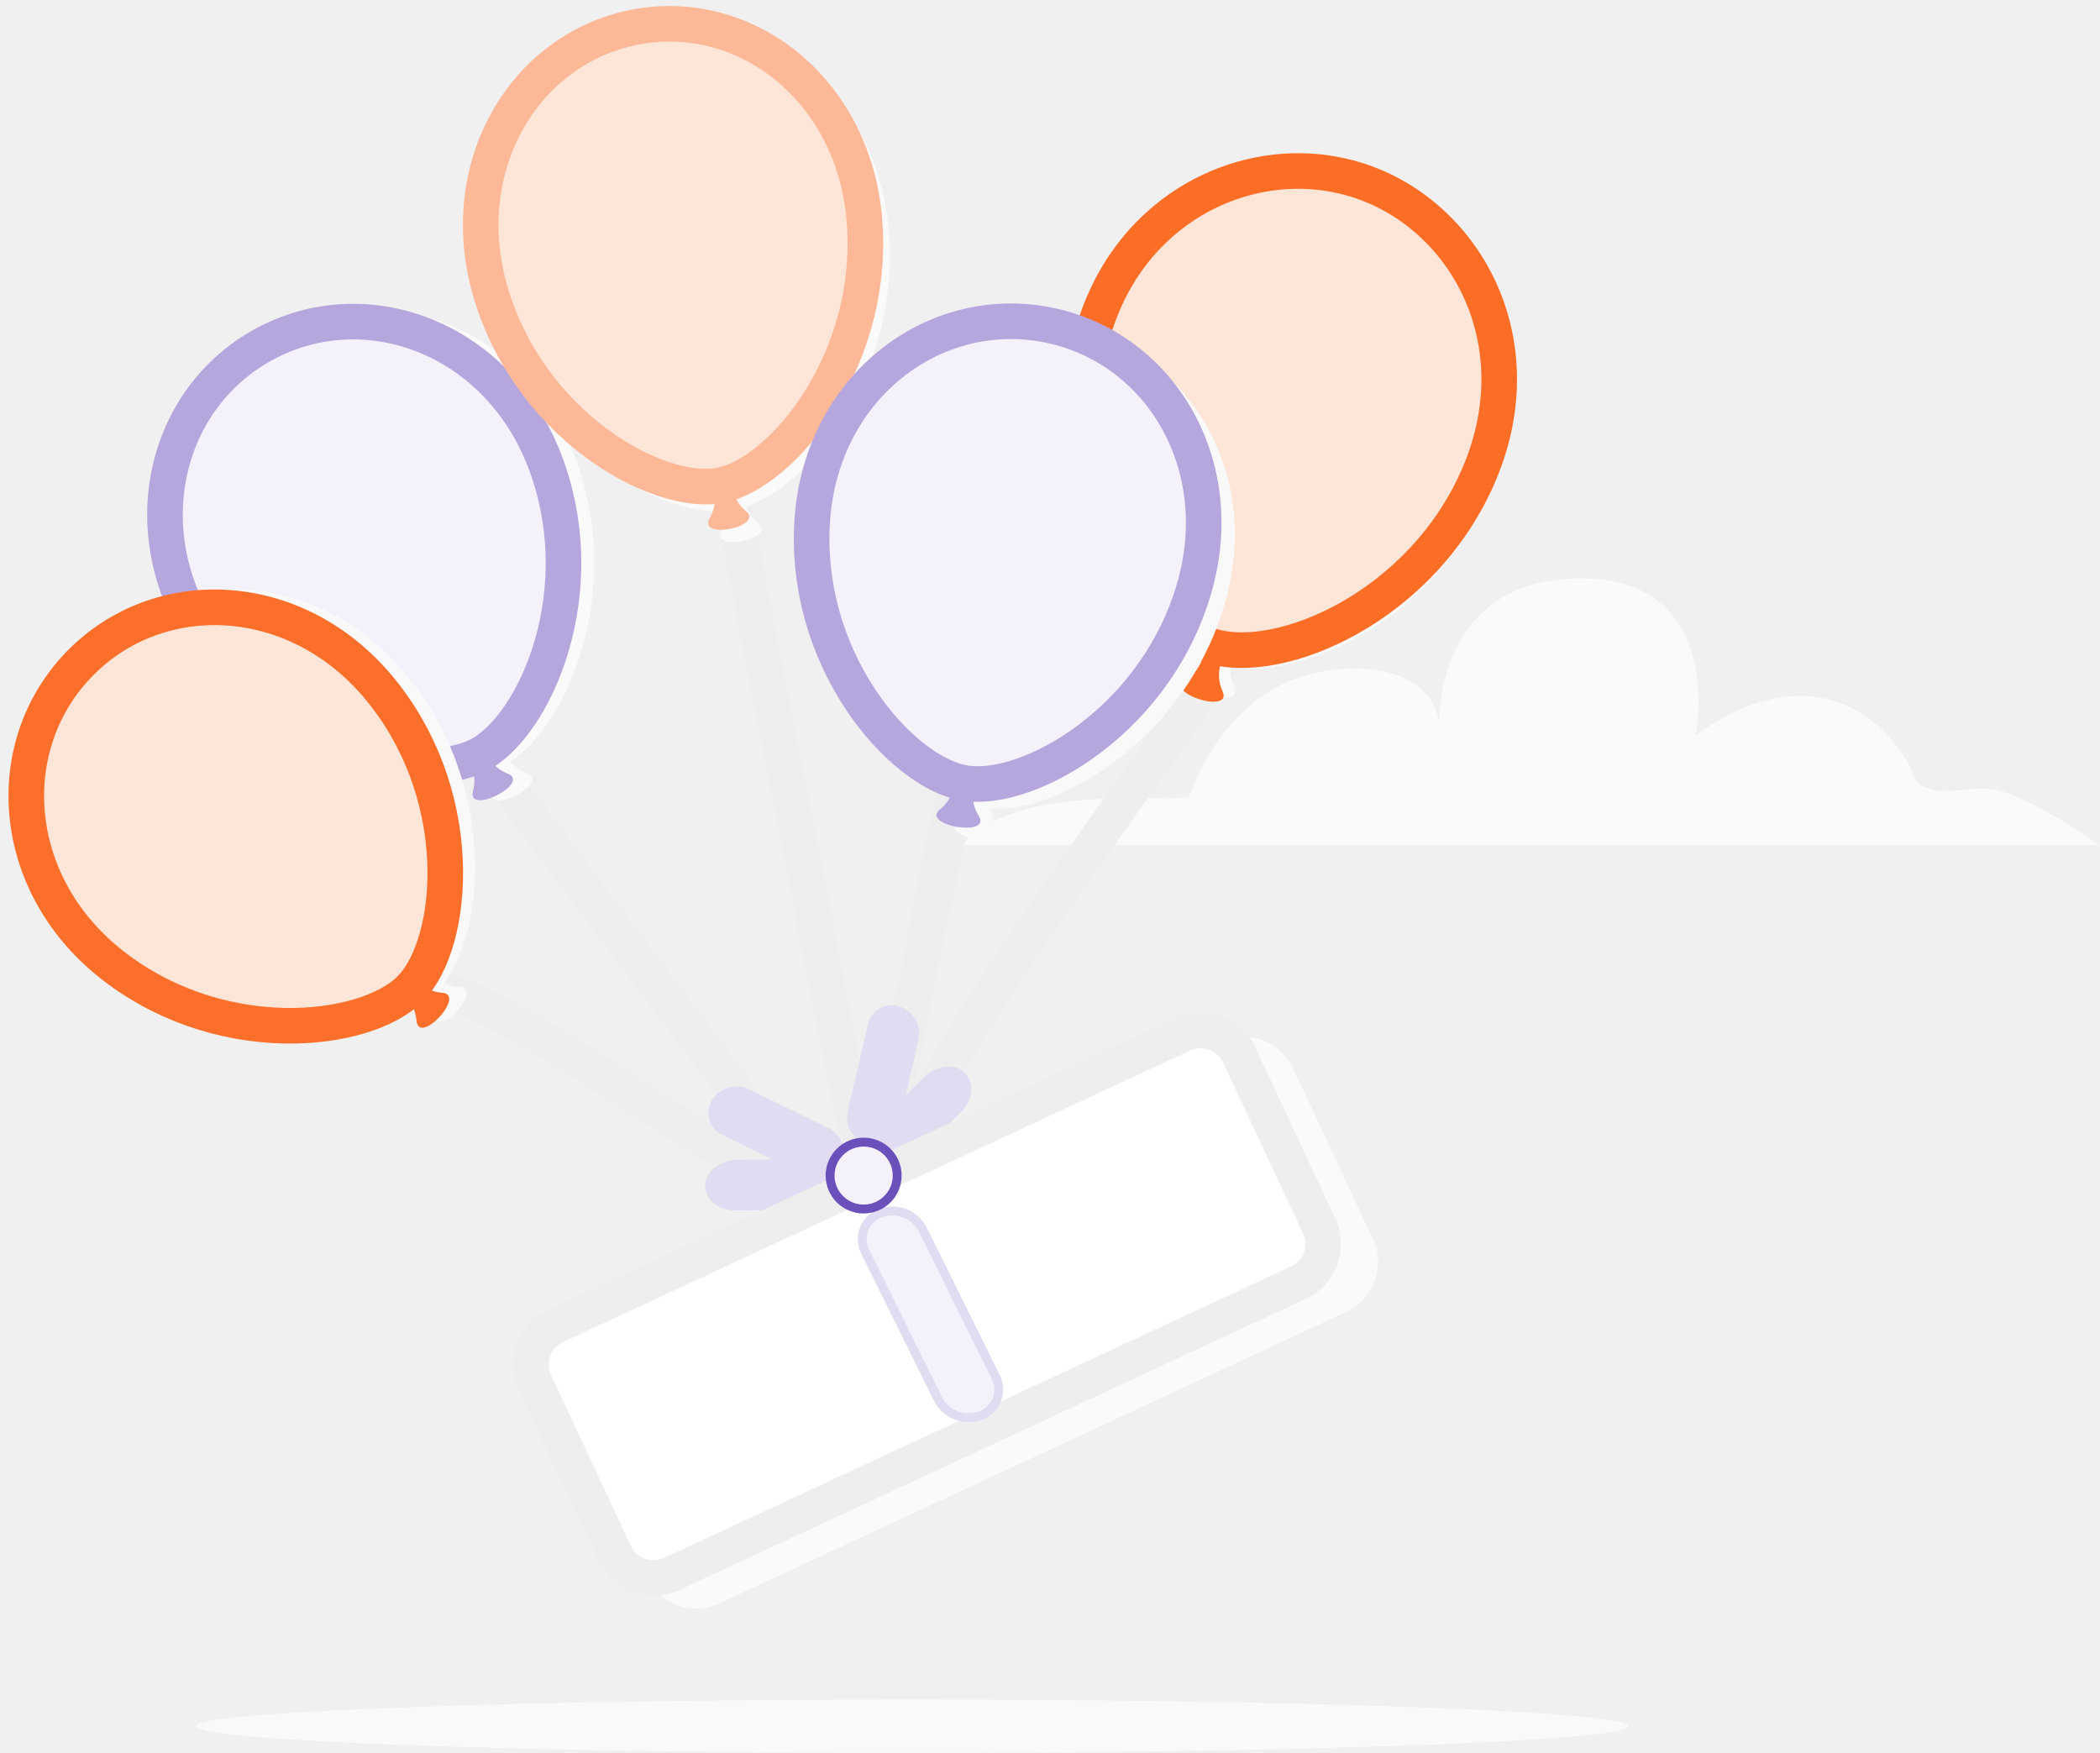
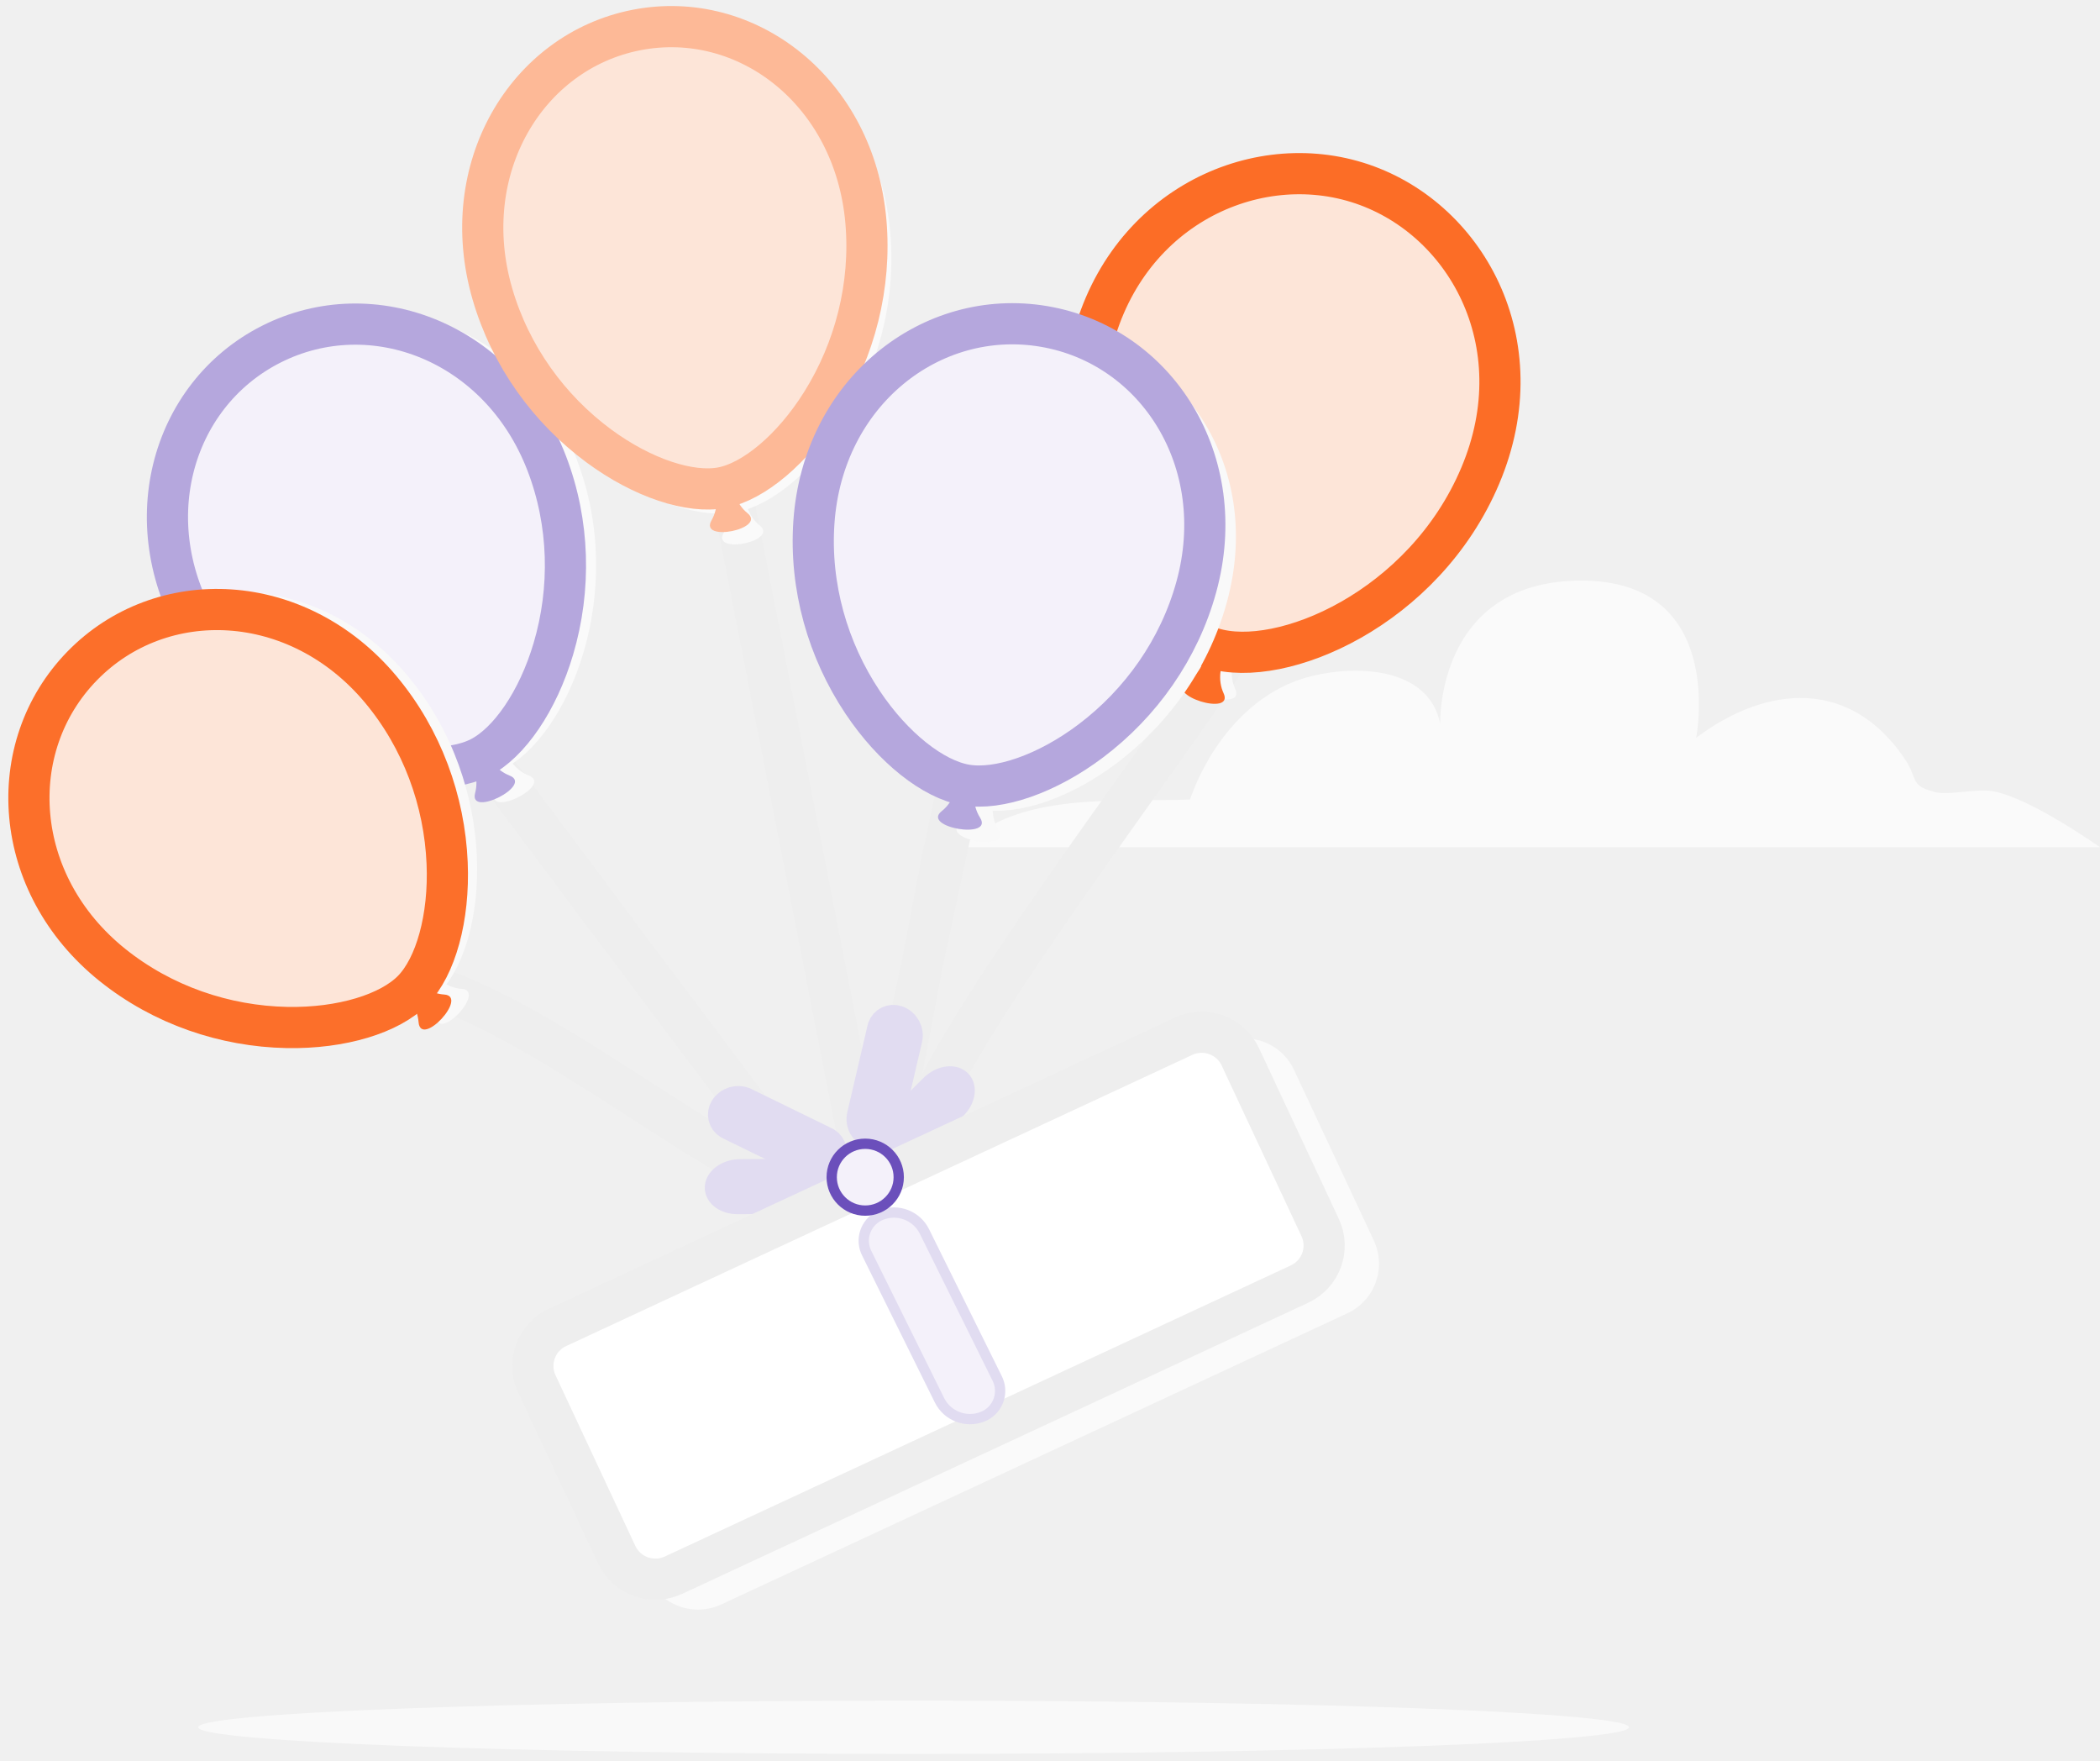
- <svg xmlns="http://www.w3.org/2000/svg" xmlns:xlink="http://www.w3.org/1999/xlink" width="236px" height="197px" viewBox="0 0 236 197" version="1.1">
+ <svg xmlns="http://www.w3.org/2000/svg" xmlns:xlink="http://www.w3.org/1999/xlink" width="204px" height="171px" viewBox="0 0 204 171" version="1.1">
  <defs>
-     <polygon id="path-1" points="0.668 0.083 128.495 0.083 128.495 29.322 0.668 29.322" />
+     <polygon id="path-1" points="0.576 0.071 110.931 0.071 110.931 25.314 0.576 25.314" />
  </defs>
  <g id="Page-1" stroke="none" stroke-width="1" fill="none" fill-rule="evenodd">
-     <g id="1.2.customer.gitlab&gt;manage-purchases-&gt;-cancel-modal--illustration" transform="translate(-623, -208)">
-       <g id="illustrations_no-packages" transform="translate(581, 210)">
-         <path d="M150,93 C156.079,86.685 167.598,87.946 175.599,87.632 C177.839,81.313 182.639,75.316 189.358,73.734 C194.48,72.473 202.48,72.787 203.76,79.105 C203.76,79.105 203.242,63 219.647,63 C236.053,63 232.561,80.684 232.561,80.684 C240.561,74.682 249.838,74.052 255.921,82.895 C257.52,85.106 256.56,86.052 259.119,86.685 C260.4,87.316 263.92,86.369 265.84,86.685 C269.999,87.316 278,93 278,93 L150,93 Z" id="Path" fill="#FAFAFA" fill-rule="nonzero" />
+     <g id="1.2.customer.gitlab&gt;manage-purchases-&gt;-cancel-modal--illustration" transform="translate(-636, -212)">
+       <g id="illustrations_no-packages" transform="translate(600, 214)">
+         <path d="M129.496,80.288 C134.744,74.836 144.689,75.925 151.597,75.654 C153.53,70.198 157.674,65.021 163.475,63.655 C167.896,62.566 174.803,62.838 175.908,68.292 C175.908,68.292 175.46,54.388 189.624,54.388 C203.787,54.388 200.773,69.655 200.773,69.655 C207.678,64.474 215.688,63.93 220.939,71.564 C222.319,73.473 221.491,74.289 223.7,74.836 C224.806,75.381 227.845,74.563 229.502,74.836 C233.093,75.381 240,80.288 240,80.288 L129.496,80.288 Z" id="Path" fill="#FAFAFA" fill-rule="nonzero" />
        <g id="Clipped">
          <mask id="mask-2" fill="white">
            <use xlink:href="#path-1" />
          </mask>
          <g id="Path" />
-           <path d="M1.312,67.503 C7.382,61.348 18.886,62.578 26.877,62.271 C29.114,56.113 33.907,50.267 40.617,48.725 C45.732,47.496 53.721,47.803 54.999,53.96 C54.999,53.96 54.482,38.265 70.865,38.265 C87.249,38.265 83.761,55.498 83.761,55.498 C91.75,49.65 101.015,49.035 107.089,57.654 C108.687,59.809 107.728,60.731 110.283,61.348 C111.562,61.963 115.078,61.04 116.995,61.348 C121.149,61.963 129.139,67.503 129.139,67.503 L1.312,67.503 Z" id="Path" fill="#FAFAFA" fill-rule="nonzero" mask="url(#mask-2)" />
+           <path d="M1.132,58.276 C6.373,52.963 16.304,54.024 23.203,53.76 C25.134,48.443 29.272,43.396 35.065,42.065 C39.481,41.004 46.378,41.268 47.481,46.584 C47.481,46.584 47.035,33.034 61.179,33.034 C75.323,33.034 72.312,47.912 72.312,47.912 C79.208,42.864 87.208,42.333 92.451,49.773 C93.83,51.633 93.002,52.43 95.208,52.963 C96.312,53.493 99.348,52.697 101.003,52.963 C104.589,53.493 111.487,58.276 111.487,58.276 L1.132,58.276 Z" id="Path" fill="#FAFAFA" fill-rule="nonzero" mask="url(#mask-2)" />
        </g>
-         <g id="Group" transform="translate(88, 41)" stroke="#EEEEEE">
-           <path d="M33.688,0 L51.219,89.507 M0,30.412 C9.648,43.746 37.494,80.561 47.438,94" id="Shape" stroke-width="4" />
-           <path d="M98.349,16.546 C98.676,25.085 55.634,76.315 55.905,90.684" id="Path" stroke-width="4" transform="translate(77.12715, 53.61475) rotate(1) translate(-77.12715, -53.61475) " />
-           <path d="M62.562,41.471 C59.492,50.801 54.826,83.019 51.562,92.618 L62.562,41.471 Z M0,67.044 C14.816,70.22 36.886,90.737 51.765,94" id="Shape" stroke-width="4" />
+         <g id="Group" transform="translate(75.97122, 35.39568)" stroke="#EEEEEE">
+           <path d="M29.083,0 L44.218,77.273 M0,26.255 C8.329,37.766 32.369,69.549 40.953,81.151" id="Shape" stroke-width="4" />
+           <path d="M84.905,14.284 C85.188,21.656 48.03,65.883 48.263,78.288" id="Path" stroke-width="4" transform="translate(66.58459, 46.28611) rotate(1) translate(-66.58459, -46.28611) " />
+           <path d="M54.011,35.802 C51.36,43.857 47.332,71.671 44.514,79.958 L54.011,35.802 Z M0,57.88 C12.791,60.622 31.844,78.334 44.689,81.151" id="Shape" stroke-width="4" />
        </g>
-         <g id="Group" transform="translate(86.22046, 61.71157) rotate(-16) translate(-86.22046, -61.71157) translate(62.22046, 32.21157)" fill-rule="nonzero">
-           <path d="M30.402,50.866 C29.899,53.249 30.762,55.004 32.007,55.955 C34.325,57.73 26.229,59.275 27.733,56.771 C28.541,55.428 28.701,53.477 27.359,51.448 C27.282,49.591 29.792,49.112 30.402,50.866" id="Path" fill="#FAFAFA" />
-           <path d="M46.982,23.164 C45.54,6.956 31.735,-1.855 19.251,0.529 C6.766,2.913 -2.838,16.196 1.77,31.799 C6.378,47.402 21.595,55.946 29.504,54.435 C37.411,52.925 48.426,39.372 46.982,23.164 Z" id="Path" fill="#FAFAFA" />
-           <path d="M28.322,50.273 C27.819,52.656 28.682,54.411 29.927,55.362 C32.245,57.137 24.15,58.683 25.653,56.178 C26.461,54.835 26.621,52.884 25.279,50.855 C25.202,48.999 27.713,48.519 28.322,50.273" id="Path" fill="#B5A7DD" />
-           <path d="M43.619,22.716 L43.619,22.716 C42.327,8.201 30.067,-1.081 17.52,1.316 C4.972,3.712 -3.023,16.862 1.103,30.835 C3.155,37.781 7.559,43.734 13.22,47.843 C18.203,51.461 23.643,53.196 27.257,52.505 C30.869,51.815 35.291,48.197 38.597,42.997 C42.352,37.089 44.262,29.93 43.619,22.716 Z" id="Path" stroke="#B5A7DD" stroke-width="4" fill="#F4F1FA" />
+         <g id="Group" transform="translate(74.43493, 53.27618) rotate(-16) translate(-74.43493, -53.27618) translate(53.71551, 27.80855)" fill-rule="nonzero">
+           <path d="M26.246,43.913 C25.812,45.97 26.557,47.485 27.632,48.306 C29.633,49.839 22.644,51.173 23.942,49.011 C24.64,47.852 24.778,46.167 23.619,44.416 C23.553,42.813 25.72,42.399 26.246,43.913" id="Path" fill="#FAFAFA" />
+           <path d="M40.56,19.998 C39.315,6.006 27.397,-1.602 16.62,0.457 C5.841,2.515 -2.45,13.982 1.528,27.452 C5.507,40.922 18.643,48.299 25.471,46.994 C32.297,45.69 41.807,33.99 40.56,19.998 Z" id="Path" fill="#FAFAFA" />
+           <path d="M24.45,43.401 C24.016,45.458 24.762,46.973 25.836,47.794 C27.837,49.327 20.849,50.661 22.147,48.499 C22.844,47.34 22.982,45.655 21.824,43.904 C21.757,42.301 23.925,41.887 24.45,43.401" id="Path" fill="#B5A7DD" />
+           <path d="M37.657,19.611 L37.657,19.611 C36.541,7.08 25.957,-0.933 15.125,1.136 C4.293,3.205 -2.609,14.557 0.953,26.62 C2.724,32.616 6.526,37.756 11.413,41.304 C15.715,44.427 20.412,45.924 23.531,45.328 C26.649,44.733 30.467,41.609 33.321,37.119 C36.563,32.02 38.211,25.839 37.657,19.611 Z" id="Path" stroke="#B5A7DD" stroke-width="4" fill="#F4F1FA" />
        </g>
-         <g id="Group" transform="translate(70.5801, 90.67075) rotate(-18) translate(-70.5801, -90.67075) translate(46.0801, 62.67075)" fill-rule="nonzero">
-           <path d="M37.907,48.003 C38.107,50.478 39.389,51.933 40.794,52.492 C43.416,53.537 36.413,57.444 37.098,54.556 C37.466,53.005 37.071,51.056 35.274,49.474 C34.689,47.685 36.86,46.474 37.907,48.003" id="Path" fill="#F9F9F9" />
-           <path d="M38.233,52.158 C45.357,48.412 51.968,32.231 45.9,17.131 C39.831,2.032 24.082,-2.391 12.835,3.524 C1.588,9.438 -3.751,24.95 5.168,38.55 C14.088,52.151 31.109,55.904 38.233,52.158" id="Path" fill="#F9F9F9" />
-           <path d="M35.838,48.003 C36.037,50.478 37.319,51.933 38.725,52.492 C41.346,53.537 34.343,57.444 35.028,54.556 C35.396,53.005 35.002,51.056 33.205,49.474 C32.619,47.685 34.791,46.474 35.838,48.003" id="Path" fill="#FC6F2A" />
-           <path d="M42.55,17.647 L42.55,17.647 C37.115,4.126 22.708,-1.196 11.406,4.748 C0.103,10.692 -3.736,25.611 4.251,37.791 C8.222,43.846 14.155,48.265 20.755,50.553 C26.566,52.567 32.269,52.645 35.523,50.934 C38.777,49.223 41.959,44.472 43.615,38.53 C45.497,31.781 45.252,24.37 42.55,17.647 L42.55,17.647 Z" id="Path" stroke="#FC6F2A" stroke-width="4" fill="#FDE5D8" />
+         <g id="Group" transform="translate(60.93246, 78.2769) rotate(-18) translate(-60.93246, -78.2769) translate(39.78138, 54.10424)" fill-rule="nonzero">
+           <path d="M32.725,41.442 C32.898,43.578 34.005,44.834 35.218,45.317 C37.481,46.219 31.435,49.592 32.027,47.099 C32.344,45.76 32.004,44.077 30.453,42.712 C29.947,41.167 31.822,40.121 32.725,41.442" id="Path" fill="#F9F9F9" />
+           <path d="M33.007,45.029 C39.157,41.794 44.865,27.825 39.626,14.789 C34.386,1.755 20.79,-2.064 11.08,3.043 C1.371,8.148 -3.238,21.54 4.461,33.281 C12.162,45.023 26.856,48.263 33.007,45.029" id="Path" fill="#F9F9F9" />
+           <path d="M30.939,41.442 C31.111,43.578 32.218,44.834 33.432,45.317 C35.694,46.219 29.649,49.592 30.24,47.099 C30.558,45.76 30.217,44.077 28.666,42.712 C28.161,41.167 30.035,40.121 30.939,41.442" id="Path" fill="#FC6F2A" />
+           <path d="M36.734,15.235 L36.734,15.235 C32.042,3.562 19.604,-1.032 9.847,4.099 C0.089,9.231 -3.226,22.11 3.67,32.626 C7.098,37.853 12.22,41.668 17.918,43.643 C22.934,45.381 27.858,45.449 30.667,43.972 C33.477,42.494 36.224,38.393 37.654,33.263 C39.278,27.437 39.067,21.039 36.734,15.235 L36.734,15.235 Z" id="Path" stroke="#FC6F2A" stroke-width="4" fill="#FDE5D8" />
        </g>
-         <g id="Group" transform="translate(185.1099, 47.09586) rotate(28) translate(-185.1099, -47.09586) translate(160.6099, 16.59586)" fill-rule="nonzero">
-           <path d="M32.185,52.294 C31.683,54.677 32.546,56.432 33.791,57.383 C36.108,59.158 28.013,60.704 29.517,58.2 C30.325,56.856 30.485,54.905 29.143,52.876 C29.066,51.02 31.576,50.54 32.185,52.294" id="Path" fill="#F9F9F9" />
-           <path d="M31.288,55.863 C39.195,54.353 50.21,40.8 48.766,24.593 C47.324,8.385 33.519,-0.427 21.035,1.958 C8.55,4.342 -1.054,17.625 3.554,33.227 C8.162,48.83 23.379,57.374 31.288,55.863" id="Path" fill="#F9F9F9" />
-           <path d="M31.26,53.338 C30.757,55.721 31.621,57.476 32.865,58.427 C35.183,60.202 27.088,61.747 28.592,59.243 C29.4,57.9 29.56,55.949 28.217,53.92 C28.141,52.063 30.651,51.584 31.26,53.338" id="Path" fill="#FC6D26" />
-           <path d="M46.871,23.254 C45.429,7.046 31.624,-1.766 19.14,0.619 C6.655,3.003 -2.949,16.286 1.658,31.888 C6.267,47.491 21.484,56.035 29.393,54.524 C37.3,53.014 48.315,39.461 46.871,23.254 Z" id="Path" stroke="#FC6D26" stroke-width="4" fill="#FDE5D8" />
+         <g id="Group" transform="translate(159.8071, 40.6583) rotate(28) translate(-159.8071, -40.6583) translate(138.656, 14.32736)" fill-rule="nonzero">
+           <path d="M27.786,45.146 C27.352,47.203 28.097,48.718 29.172,49.539 C31.173,51.072 24.184,52.406 25.482,50.244 C26.18,49.085 26.318,47.4 25.159,45.649 C25.093,44.046 27.26,43.632 27.786,45.146" id="Path" fill="#F9F9F9" />
+           <path d="M27.011,48.227 C33.837,46.923 43.347,35.223 42.1,21.231 C40.855,7.239 28.937,-0.369 18.16,1.69 C7.381,3.748 -0.91,15.215 3.068,28.685 C7.047,42.155 20.184,49.532 27.011,48.227" id="Path" fill="#F9F9F9" />
+           <path d="M26.987,46.047 C26.553,48.104 27.299,49.619 28.373,50.44 C30.374,51.973 23.385,53.307 24.684,51.145 C25.381,49.986 25.519,48.301 24.36,46.55 C24.294,44.947 26.461,44.533 26.987,46.047" id="Path" fill="#FC6D26" />
+           <path d="M40.464,20.075 C39.219,6.083 27.301,-1.524 16.524,0.534 C5.745,2.593 -2.546,14.06 1.432,27.529 C5.411,41 18.547,48.376 25.375,47.071 C32.201,45.768 41.711,34.067 40.464,20.075 Z" id="Path" stroke="#FC6D26" stroke-width="4" fill="#FDE5D8" />
        </g>
-         <g id="Group" transform="translate(96, 0)" fill-rule="nonzero">
-           <path d="M29.662,51.703 C29.185,54.089 30.004,55.846 31.184,56.799 C33.381,58.577 25.707,60.124 27.133,57.616 C27.899,56.271 28.05,54.317 26.778,52.286 C26.705,50.426 29.085,49.946 29.662,51.703" id="Path" fill="#FAFAFA" />
-           <path d="M45.873,23.843 C44.446,7.544 30.794,-1.317 18.449,1.081 C6.102,3.479 -3.395,16.836 1.161,32.526 C5.719,48.217 20.767,56.809 28.588,55.29 C36.407,53.771 47.301,40.142 45.873,23.843 Z" id="Path" fill="#FAFAFA" />
-           <path d="M28.289,50.316 C27.812,52.702 28.631,54.46 29.811,55.412 C32.008,57.19 24.334,58.738 25.76,56.23 C26.525,54.885 26.677,52.931 25.405,50.899 C25.332,49.04 27.712,48.559 28.289,50.316" id="Path" fill="#FDB997" />
-           <path d="M43.132,22.579 L43.132,22.579 C41.854,7.979 29.734,-1.352 17.335,1.056 C4.931,3.465 -2.977,16.692 1.105,30.749 C3.135,37.736 7.491,43.724 13.088,47.856 C18.013,51.492 23.389,53.234 26.956,52.541 C30.523,51.849 34.895,48.211 38.164,42.982 C41.878,37.04 43.768,29.838 43.132,22.579 Z" id="Path" stroke="#FDB997" stroke-width="4" fill="#FDE5D8" />
+         <g id="Group" transform="translate(82.8777, 0)" fill-rule="nonzero">
+           <path d="M25.608,44.636 C25.196,46.695 25.903,48.213 26.921,49.035 C28.818,50.57 22.193,51.906 23.424,49.741 C24.085,48.58 24.216,46.893 23.117,45.139 C23.055,43.534 25.109,43.119 25.608,44.636" id="Path" fill="#FAFAFA" />
+           <path d="M39.602,20.584 C38.371,6.513 26.585,-1.137 15.927,0.933 C5.268,3.003 -2.931,14.535 1.002,28.08 C4.937,41.626 17.928,49.044 24.68,47.732 C31.431,46.421 40.835,34.655 39.602,20.584 Z" id="Path" fill="#FAFAFA" />
+           <path d="M24.422,43.439 C24.011,45.498 24.717,47.016 25.736,47.838 C27.633,49.373 21.008,50.709 22.239,48.544 C22.9,47.383 23.031,45.696 21.932,43.942 C21.869,42.337 23.924,41.922 24.422,43.439" id="Path" fill="#FDB997" />
+           <path d="M37.236,19.493 L37.236,19.493 C36.133,6.888 25.669,-1.167 14.966,0.912 C4.257,2.991 -2.57,14.41 0.954,26.546 C2.706,32.578 6.467,37.747 11.299,41.314 C15.551,44.453 20.192,45.958 23.271,45.36 C26.351,44.761 30.125,41.621 32.947,37.107 C36.154,31.977 37.785,25.759 37.236,19.493 Z" id="Path" stroke="#FDB997" stroke-width="4" fill="#FDE5D8" />
        </g>
-         <g id="Group" transform="translate(133, 34)" fill-rule="nonzero">
-           <path d="M21.34,51.714 C20.028,53.78 20.229,55.734 21.07,57.066 C22.636,59.551 14.443,58.162 16.744,56.333 C17.979,55.352 18.816,53.574 18.261,51.193 C18.84,49.419 21.38,49.85 21.34,51.714" id="Path" fill="#F9F9F9" />
-           <path d="M19.238,54.756 C27.241,56.113 42.412,47.229 46.742,31.471 C51.073,15.713 41.123,2.57 28.488,0.428 C15.851,-1.713 2.111,7.414 0.984,23.714 C-0.145,40.016 11.235,53.4 19.238,54.756" id="Path" fill="#F9F9F9" />
-           <path d="M19.253,50.326 C17.941,52.392 18.142,54.346 18.983,55.678 C20.549,58.162 12.356,56.774 14.657,54.944 C15.892,53.964 16.729,52.186 16.174,49.804 C16.753,48.031 19.293,48.461 19.253,50.326" id="Path" fill="#B5A7DD" />
-           <path d="M43.313,29.716 C47.191,15.604 38.866,2.561 26.168,0.408 C13.468,-1.743 1.294,7.824 0.285,22.422 C-0.218,29.679 1.852,36.828 5.758,42.682 C9.196,47.836 13.728,51.38 17.384,51.999 C21.04,52.619 26.491,50.768 31.442,47.036 C37.066,42.796 41.386,36.731 43.313,29.716 Z" id="Path" stroke="#B5A7DD" stroke-width="4" fill="#F4F1FA" />
+         <g id="Group" transform="translate(114.8201, 29.35252)" fill-rule="nonzero">
+           <path d="M18.423,44.645 C17.291,46.429 17.464,48.116 18.19,49.266 C19.542,51.411 12.469,50.212 14.455,48.632 C15.521,47.786 16.244,46.251 15.765,44.195 C16.265,42.664 18.458,43.036 18.423,44.645" id="Path" fill="#F9F9F9" />
+           <path d="M16.608,47.271 C23.517,48.443 36.614,40.773 40.353,27.169 C44.091,13.565 35.502,2.219 24.594,0.369 C13.684,-1.479 1.823,6.4 0.849,20.473 C-0.125,34.546 9.699,46.101 16.608,47.271" id="Path" fill="#F9F9F9" />
+           <path d="M16.622,43.447 C15.489,45.231 15.662,46.917 16.388,48.067 C17.74,50.212 10.667,49.014 12.654,47.434 C13.72,46.588 14.442,45.053 13.963,42.997 C14.463,41.466 16.656,41.837 16.622,43.447" id="Path" fill="#B5A7DD" />
+           <path d="M37.393,25.654 C40.741,13.471 33.554,2.211 22.591,0.352 C11.627,-1.505 1.117,6.754 0.246,19.357 C-0.188,25.622 1.599,31.794 4.971,36.848 C7.939,41.298 11.851,44.356 15.008,44.891 C18.164,45.427 22.87,43.829 27.144,40.606 C31.999,36.946 35.729,31.71 37.393,25.654 Z" id="Path" stroke="#B5A7DD" stroke-width="4" fill="#F4F1FA" />
        </g>
-         <ellipse id="Oval" fill="#F9F9F9" fill-rule="nonzero" cx="144.5" cy="192" rx="80.5" ry="3" />
-         <g id="Group" transform="translate(101, 112)" fill-rule="nonzero">
-           <path d="M45.837,8.189 C42.823,11.158 39.874,14.18 36.994,17.251 C36.179,18.12 36.1,19.146 36.605,19.56 C37.157,20.015 38.345,19.787 39.189,18.888 C42.014,15.876 44.905,12.913 47.861,10.001 C48.72,9.155 48.858,8.093 48.376,7.639 C47.87,7.162 46.712,7.327 45.837,8.189 Z" id="Path" stroke="#E1DCF1" stroke-width="3" fill="#F4F1FA" />
-           <path d="M36.38,20.275 C37.608,20.225 38.519,19.492 38.515,18.798 C38.51,18.137 37.637,17.514 36.431,17.563 C32.279,17.732 28.133,17.82 23.998,17.826 C22.762,17.828 21.785,18.539 21.742,19.251 C21.702,19.902 22.508,20.544 23.702,20.543 C27.919,20.537 32.146,20.448 36.38,20.275 L36.38,20.275 Z" id="Path" stroke="#E1DCF1" stroke-width="3" fill="#F4F1FA" />
-           <path d="M4.666,44.005 C3.225,40.925 4.557,37.266 7.653,35.826 L78.104,3.072 C81.194,1.635 84.868,2.968 86.308,6.048 L95.291,25.254 C96.732,28.335 95.4,31.994 92.304,33.433 L21.853,66.187 C18.763,67.624 15.089,66.291 13.649,63.211 L4.666,44.005 Z" id="Path" fill="#FAFAFA" />
-           <path d="M38.87,13.216 C39.518,13.435 40.222,13.089 40.442,12.443 C40.455,12.404 40.466,12.365 40.475,12.326 L42.752,2.561 C42.954,1.695 42.464,0.818 41.62,0.532 C40.971,0.313 40.268,0.659 40.048,1.306 C40.035,1.344 40.024,1.383 40.015,1.423 L37.738,11.187 C37.536,12.053 38.026,12.93 38.87,13.216 L38.87,13.216 Z M34.061,15.943 C34.421,15.363 34.241,14.601 33.659,14.242 C33.624,14.221 33.589,14.202 33.552,14.184 L24.522,9.776 C23.721,9.385 22.753,9.663 22.284,10.419 C21.924,11 22.104,11.761 22.686,12.12 C22.721,12.141 22.757,12.161 22.793,12.179 L31.824,16.587 C32.625,16.978 33.592,16.699 34.061,15.943 Z" id="Shape" stroke="#E1DCF1" stroke-width="3" fill="#F4F1FA" />
-           <path d="M1.109,41.376 L10.092,60.582 C11.212,62.978 14.07,64.015 16.473,62.897 L86.925,30.143 C89.332,29.024 90.37,26.179 89.248,23.781 L80.265,4.575 C79.145,2.179 76.288,1.142 73.884,2.26 L3.433,35.014 C1.025,36.134 -0.013,38.978 1.109,41.376 Z" id="Path" stroke="#EEEEEE" stroke-width="4" fill="#FFFFFF" />
-           <g transform="translate(34.28571, 14.35714)" fill="#F4F1FA">
-             <path d="M16.986,30.703 C18.592,30.062 19.373,28.243 18.73,26.642 C18.7,26.567 18.667,26.493 18.631,26.421 L10.437,9.869 C9.551,8.08 7.434,7.271 5.576,8.013 C3.969,8.655 3.189,10.473 3.832,12.075 C3.862,12.15 3.895,12.223 3.931,12.296 L12.125,28.848 C13.011,30.637 15.128,31.445 16.986,30.703 Z" id="Path" stroke="#E1DCF1" />
-             <ellipse id="Oval" stroke="#6B4FBB" stroke-linecap="round" cx="3.771" cy="3.76" rx="3.771" ry="3.76" />
+         <ellipse id="Oval" fill="#F9F9F9" fill-rule="nonzero" cx="124.748" cy="165.755" rx="69.496" ry="2.59" />
+         <g id="Group" transform="translate(87.19424, 96.69065)" fill-rule="nonzero">
+           <path d="M39.571,7.07 C36.969,9.633 34.424,12.241 31.937,14.893 C31.234,15.643 31.165,16.529 31.601,16.887 C32.078,17.279 33.104,17.083 33.832,16.306 C36.271,13.706 38.767,11.148 41.319,8.634 C42.06,7.904 42.179,6.987 41.764,6.595 C41.327,6.183 40.327,6.326 39.571,7.07 Z" id="Path" stroke="#E1DCF1" stroke-width="3" fill="#F4F1FA" />
+           <path d="M31.407,17.503 C32.468,17.46 33.254,16.828 33.25,16.228 C33.246,15.658 32.492,15.12 31.451,15.162 C27.866,15.309 24.288,15.384 20.717,15.389 C19.651,15.391 18.808,16.005 18.77,16.62 C18.735,17.182 19.432,17.736 20.462,17.735 C24.102,17.73 27.752,17.653 31.407,17.503 L31.407,17.503 Z" id="Path" stroke="#E1DCF1" stroke-width="3" fill="#F4F1FA" />
+           <path d="M4.028,37.99 C2.785,35.331 3.934,32.172 6.607,30.929 L67.428,2.652 C70.096,1.412 73.267,2.562 74.511,5.221 L82.266,21.802 C83.509,24.461 82.36,27.62 79.687,28.863 L18.866,57.14 C16.198,58.38 13.027,57.23 11.783,54.571 L4.028,37.99 Z" id="Path" fill="#FAFAFA" />
+           <path d="M33.557,11.409 C34.117,11.599 34.724,11.3 34.914,10.742 C34.925,10.709 34.935,10.675 34.943,10.641 L36.908,2.211 C37.082,1.464 36.66,0.706 35.931,0.46 C35.371,0.27 34.764,0.569 34.574,1.127 C34.563,1.16 34.553,1.194 34.545,1.228 L32.58,9.658 C32.405,10.405 32.828,11.163 33.557,11.409 L33.557,11.409 Z M29.405,13.764 C29.716,13.263 29.561,12.606 29.058,12.296 C29.028,12.277 28.997,12.26 28.966,12.245 L21.17,8.439 C20.479,8.102 19.643,8.342 19.238,8.995 C18.927,9.496 19.083,10.153 19.585,10.463 C19.615,10.482 19.646,10.499 19.678,10.514 L27.474,14.319 C28.165,14.657 29,14.417 29.405,13.764 Z" id="Shape" stroke="#E1DCF1" stroke-width="3" fill="#F4F1FA" />
+           <path d="M0.957,35.72 L8.712,52.301 C9.68,54.37 12.146,55.264 14.222,54.3 L75.043,26.023 C77.121,25.056 78.017,22.601 77.049,20.53 L69.294,3.949 C68.327,1.881 65.86,0.986 63.785,1.951 L2.963,30.228 C0.885,31.194 -0.011,33.65 0.957,35.72 Z" id="Path" stroke="#EEEEEE" stroke-width="4" fill="#FFFFFF" />
+           <g transform="translate(29.59918, 12.39466)" fill="#F4F1FA">
+             <path d="M14.664,26.507 C16.051,25.953 16.725,24.383 16.169,23 C16.143,22.935 16.115,22.872 16.084,22.809 L9.01,8.52 C8.246,6.975 6.418,6.277 4.814,6.918 C3.427,7.472 2.753,9.042 3.308,10.424 C3.334,10.489 3.363,10.553 3.394,10.615 L10.468,24.905 C11.232,26.449 13.06,27.147 14.664,26.507 Z" id="Path" stroke="#E1DCF1" />
+             <ellipse id="Oval" stroke="#6B4FBB" stroke-linecap="round" cx="3.256" cy="3.246" rx="3.256" ry="3.246" />
          </g>
        </g>
      </g>
    </g>
  </g>
</svg>
